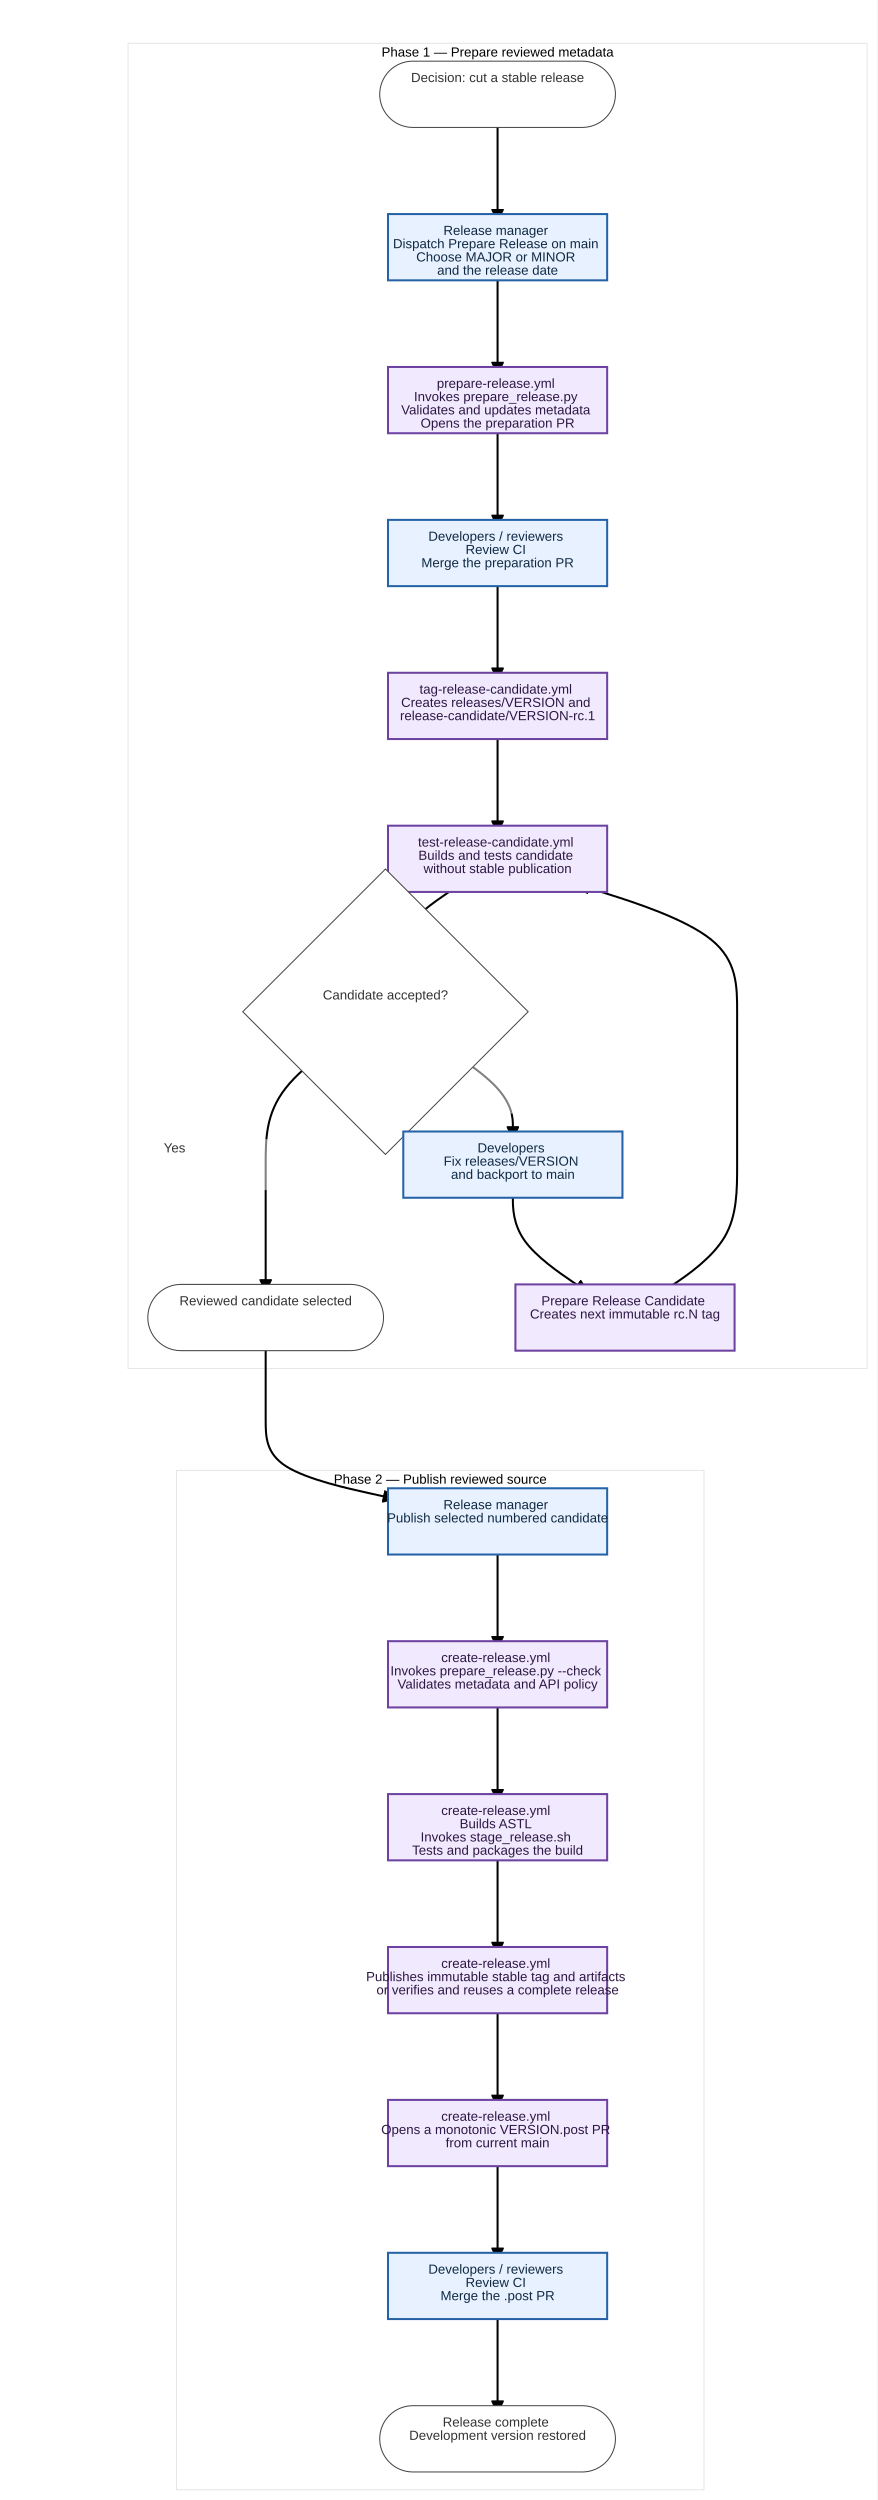
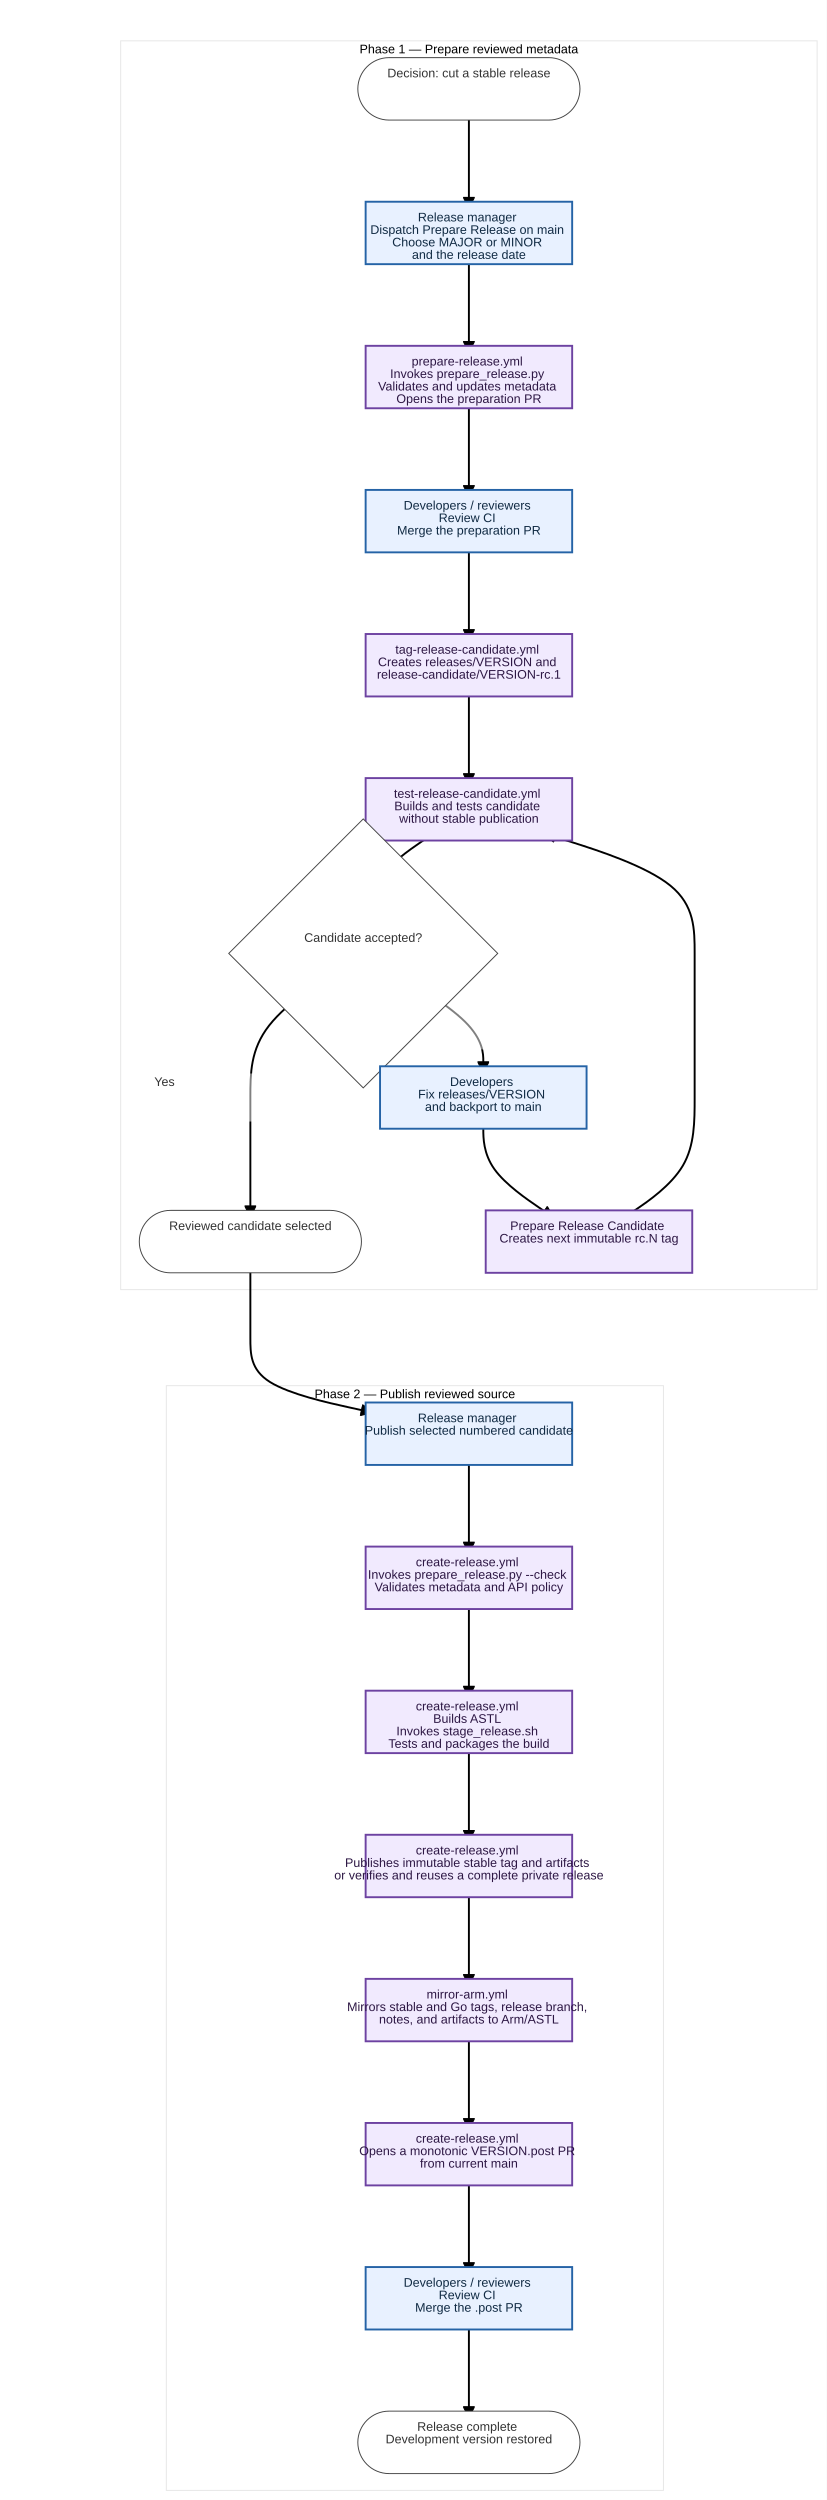
- <svg xmlns="http://www.w3.org/2000/svg" id="mmd_release_process_mmd" viewBox="-125.625 -42.5 860.625 2452.5" role="graphics-document document" aria-roledescription="flowchart-v2">
-   <rect x="-125.625" y="-42.5" width="860.625" height="2452.5" fill="white" />
+ <svg xmlns="http://www.w3.org/2000/svg" id="mmd_release_process_mmd" viewBox="-125.625 -42.5 860.625 2602.5" role="graphics-document document" aria-roledescription="flowchart-v2">
+   <rect x="-125.625" y="-42.5" width="860.625" height="2602.5" fill="white" />
  <style>#mmd_release_process_mmd{font-family:"trebuchet ms",verdana,arial,sans-serif;font-size:13px;fill:#333;}#mmd_release_process_mmd .error-icon{fill:#ffffff;}#mmd_release_process_mmd .error-text{fill:#000000;stroke:#000000;}#mmd_release_process_mmd .edge-thickness-normal{stroke-width:2px;}#mmd_release_process_mmd .edge-thickness-thick{stroke-width:3.5px;}#mmd_release_process_mmd .edge-pattern-solid{stroke-dasharray:0;}#mmd_release_process_mmd .edge-pattern-dashed{stroke-dasharray:3;}#mmd_release_process_mmd .edge-pattern-dotted{stroke-dasharray:2;}#mmd_release_process_mmd .marker{fill:#000000;stroke:#000000;}#mmd_release_process_mmd .marker.cross{stroke:#000000;}#mmd_release_process_mmd svg{font-family:"trebuchet ms",verdana,arial,sans-serif;font-size:13px;}#mmd_release_process_mmd .label{font-family:"trebuchet ms",verdana,arial,sans-serif;color:#333;}#mmd_release_process_mmd .cluster-label text{fill:#000000;}#mmd_release_process_mmd .cluster-label span,#mmd_release_process_mmd p{color:#000000;}#mmd_release_process_mmd .label text,#mmd_release_process_mmd span,#mmd_release_process_mmd p{fill:#333;color:#333;}#mmd_release_process_mmd .node rect,#mmd_release_process_mmd .node circle,#mmd_release_process_mmd .node ellipse,#mmd_release_process_mmd .node polygon,#mmd_release_process_mmd .node path{fill:#ffffff;stroke:#444444;stroke-width:1px;}#mmd_release_process_mmd .flowchart-label text{text-anchor:middle;}#mmd_release_process_mmd .node .katex path{fill:#000;stroke:#000;stroke-width:1px;}#mmd_release_process_mmd .node .label{text-align:center;}#mmd_release_process_mmd .node.clickable{cursor:pointer;}#mmd_release_process_mmd .arrowheadPath{fill:#000000;}#mmd_release_process_mmd .edgePath .path{stroke:#000000;stroke-width:2.0px;}#mmd_release_process_mmd .flowchart-link{stroke:#000000;fill:none;}#mmd_release_process_mmd .edgeLabel{background-color:hsl(-120, 0%, 100%);text-align:center;}#mmd_release_process_mmd .edgeLabel rect{opacity:0.5;background-color:hsl(-120, 0%, 100%);fill:hsl(-120, 0%, 100%);}#mmd_release_process_mmd .labelBkg{background-color:rgba(255, 255, 255, 0.5);}#mmd_release_process_mmd .cluster rect{fill:#ffffff;stroke:hsl(0, 0%, 90%);stroke-width:1px;}#mmd_release_process_mmd .cluster text{fill:#000000;}#mmd_release_process_mmd .cluster span,#mmd_release_process_mmd p{color:#000000;}#mmd_release_process_mmd div.mermaidTooltip{position:absolute;text-align:center;max-width:200px;padding:2px;font-family:"trebuchet ms",verdana,arial,sans-serif;font-size:12px;background:#ffffff;border:1px solid hsl(0, 0%, 90%);border-radius:2px;pointer-events:none;z-index:100;}#mmd_release_process_mmd .flowchartTitleText{text-anchor:middle;font-size:18px;fill:#333;}#mmd_release_process_mmd :root{--mermaid-font-family:"trebuchet ms",verdana,arial,sans-serif;}#mmd_release_process_mmd .human rect{fill:#e8f1ff!important;stroke:#2563a6!important;color:#102a43!important;stroke-width:2px!important;}#mmd_release_process_mmd .human polygon{fill:#e8f1ff!important;stroke:#2563a6!important;color:#102a43!important;stroke-width:2px!important;}#mmd_release_process_mmd .human ellipse{fill:#e8f1ff!important;stroke:#2563a6!important;color:#102a43!important;stroke-width:2px!important;}#mmd_release_process_mmd .human circle{fill:#e8f1ff!important;stroke:#2563a6!important;color:#102a43!important;stroke-width:2px!important;}#mmd_release_process_mmd .human path{fill:#e8f1ff!important;stroke:#2563a6!important;color:#102a43!important;stroke-width:2px!important;}#mmd_release_process_mmd .human tspan{fill:#102a43!important;}#mmd_release_process_mmd .workflow rect{fill:#f1eafe!important;stroke:#6d42a1!important;color:#2d1744!important;stroke-width:2px!important;}#mmd_release_process_mmd .workflow polygon{fill:#f1eafe!important;stroke:#6d42a1!important;color:#2d1744!important;stroke-width:2px!important;}#mmd_release_process_mmd .workflow ellipse{fill:#f1eafe!important;stroke:#6d42a1!important;color:#2d1744!important;stroke-width:2px!important;}#mmd_release_process_mmd .workflow circle{fill:#f1eafe!important;stroke:#6d42a1!important;color:#2d1744!important;stroke-width:2px!important;}#mmd_release_process_mmd .workflow path{fill:#f1eafe!important;stroke:#6d42a1!important;color:#2d1744!important;stroke-width:2px!important;}#mmd_release_process_mmd .workflow tspan{fill:#2d1744!important;}</style>
  <g>
    <marker id="mmd_release_process_mmd_flowchart-pointEnd" class="marker flowchart" viewBox="0 0 10 10" refX="6" refY="5" markerUnits="userSpaceOnUse" markerWidth="12" markerHeight="12" orient="auto">
      <path d="M 0 0 L 10 5 L 0 10 z" class="arrowMarkerPath" style="stroke-width: 1; stroke-dasharray: 1,0;" />
    </marker>
    <marker id="mmd_release_process_mmd_flowchart-pointStart" class="marker flowchart" viewBox="0 0 10 10" refX="4.5" refY="5" markerUnits="userSpaceOnUse" markerWidth="12" markerHeight="12" orient="auto">
      <path d="M 0 5 L 10 10 L 10 0 z" class="arrowMarkerPath" style="stroke-width: 1; stroke-dasharray: 1,0;" />
    </marker>
    <marker id="mmd_release_process_mmd_flowchart-circleEnd" class="marker flowchart" viewBox="0 0 10 10" refX="11" refY="5" markerUnits="userSpaceOnUse" markerWidth="11" markerHeight="11" orient="auto">
      <circle cx="5" cy="5" r="5" class="arrowMarkerPath" style="stroke-width: 1; stroke-dasharray: 1,0;" />
    </marker>
    <marker id="mmd_release_process_mmd_flowchart-circleStart" class="marker flowchart" viewBox="0 0 10 10" refX="-1" refY="5" markerUnits="userSpaceOnUse" markerWidth="11" markerHeight="11" orient="auto">
      <circle cx="5" cy="5" r="5" class="arrowMarkerPath" style="stroke-width: 1; stroke-dasharray: 1,0;" />
    </marker>
    <marker id="mmd_release_process_mmd_flowchart-crossEnd" class="marker cross flowchart" viewBox="0 0 11 11" refX="12" refY="5.2" markerUnits="userSpaceOnUse" markerWidth="11" markerHeight="11" orient="auto">
      <path d="M 1,1 l 9,9 M 10,1 l -9,9" class="arrowMarkerPath" style="stroke-width: 2; stroke-dasharray: 1,0;" />
    </marker>
    <marker id="mmd_release_process_mmd_flowchart-crossStart" class="marker cross flowchart" viewBox="0 0 11 11" refX="-1" refY="5.2" markerUnits="userSpaceOnUse" markerWidth="11" markerHeight="11" orient="auto">
      <path d="M 1,1 l 9,9 M 10,1 l -9,9" class="arrowMarkerPath" style="stroke-width: 2; stroke-dasharray: 1,0;" />
    </marker>
    <g class="root">
      <g class="clusters">
        <g class="cluster default flowchart-label" id="phase2">
-           <rect style="" rx="0" ry="0" x="47.5" y="1400" width="517.5" height="1000" />
+           <rect style="" rx="0" ry="0" x="47.5" y="1400" width="517.5" height="1150" />
          <g class="cluster-label" transform="translate(306.25, 1400)">
            <text style="">
              <tspan xml:space="preserve" dy="1em" x="0" class="row">Phase 2 — Publish reviewed source</tspan>
            </text>
          </g>
        </g>
        <g class="cluster default flowchart-label" id="phase1">
          <rect style="" rx="0" ry="0" x="0" y="0" width="725" height="1300" />
          <g class="cluster-label" transform="translate(362.5, 0)">
            <text style="">
              <tspan xml:space="preserve" dy="1em" x="0" class="row">Phase 1 — Prepare reviewed metadata</tspan>
            </text>
          </g>
        </g>
      </g>
      <g class="edgePaths">
        <path d="M362.5,75L362.5,83.333C362.5,91.667,362.5,108.333,362.5,124.117C362.5,139.9,362.5,154.8,362.5,162.25L362.5,169.7" id="L-decide-dispatchPrepare-0" class="edge-thickness-normal edge-pattern-solid flowchart-link LS-decide LE-dispatchPrepare" style="fill:none;" marker-end="url(#mmd_release_process_mmd_flowchart-pointEnd)" />
        <path d="M362.5,225L362.5,233.333C362.5,241.667,362.5,258.333,362.5,274.117C362.5,289.9,362.5,304.8,362.5,312.25L362.5,319.7" id="L-dispatchPrepare-prepare-0" class="edge-thickness-normal edge-pattern-solid flowchart-link LS-dispatchPrepare LE-prepare" style="fill:none;" marker-end="url(#mmd_release_process_mmd_flowchart-pointEnd)" />
        <path d="M362.5,375L362.5,383.333C362.5,391.667,362.5,408.333,362.5,424.117C362.5,439.9,362.5,454.8,362.5,462.25L362.5,469.7" id="L-prepare-mergePrepare-0" class="edge-thickness-normal edge-pattern-solid flowchart-link LS-prepare LE-mergePrepare" style="fill:none;" marker-end="url(#mmd_release_process_mmd_flowchart-pointEnd)" />
        <path d="M362.5,525L362.5,533.333C362.5,541.667,362.5,558.333,362.5,574.117C362.5,589.9,362.5,604.8,362.5,612.25L362.5,619.7" id="L-mergePrepare-candidate-0" class="edge-thickness-normal edge-pattern-solid flowchart-link LS-mergePrepare LE-candidate" style="fill:none;" marker-end="url(#mmd_release_process_mmd_flowchart-pointEnd)" />
        <path d="M362.5,675L362.5,683.333C362.5,691.667,362.5,708.333,362.5,724.117C362.5,739.9,362.5,754.8,362.5,762.25L362.5,769.7" id="L-candidate-testCandidate-0" class="edge-thickness-normal edge-pattern-solid flowchart-link LS-candidate LE-testCandidate" style="fill:none;" marker-end="url(#mmd_release_process_mmd_flowchart-pointEnd)" />
        <path d="M325.833,825L313.611,833.333C301.389,841.667,276.944,858.333,264.722,878.283C252.5,898.233,252.5,921.467,252.5,933.083L252.5,944.7" id="L-testCandidate-candidateOk-0" class="edge-thickness-normal edge-pattern-solid flowchart-link LS-testCandidate LE-candidateOk" style="fill:none;" marker-end="url(#mmd_release_process_mmd_flowchart-pointEnd)" />
        <path d="M262.375,956.125L281.563,967.604C300.75,979.083,339.125,1002.042,358.313,1020.971C377.5,1039.9,377.5,1054.8,377.5,1062.25L377.5,1069.7" id="L-candidateOk-fix-0" class="edge-thickness-normal edge-pattern-solid flowchart-link LS-candidateOk LE-fix" style="fill:none;" marker-end="url(#mmd_release_process_mmd_flowchart-pointEnd)" />
        <path d="M377.5,1125L377.5,1133.333C377.5,1141.667,377.5,1158.333,388.992,1174.502C400.485,1190.671,423.47,1206.343,434.962,1214.179L446.454,1222.014" id="L-fix-nextCandidate-0" class="edge-thickness-normal edge-pattern-solid flowchart-link LS-fix LE-nextCandidate" style="fill:none;" marker-end="url(#mmd_release_process_mmd_flowchart-pointEnd)" />
        <path d="M524.167,1225L536.389,1216.667C548.611,1208.333,573.056,1191.667,585.278,1170.833C597.5,1150,597.5,1125,597.5,1100C597.5,1075,597.5,1050,597.5,1025C597.5,1000,597.5,975,597.5,950C597.5,925,597.5,900,572.23,879.435C546.961,858.87,496.422,842.741,471.152,834.676L445.882,826.611" id="L-nextCandidate-testCandidate-0" class="edge-thickness-normal edge-pattern-solid flowchart-link LS-nextCandidate LE-testCandidate" style="fill:none;" marker-end="url(#mmd_release_process_mmd_flowchart-pointEnd)" />
        <path d="M252.5,950L232.917,962.5C213.333,975,174.167,1000,154.583,1025C135,1050,135,1075,135,1100C135,1125,135,1150,135,1169.95C135,1189.9,135,1204.8,135,1212.25L135,1219.7" id="L-candidateOk-approved-0" class="edge-thickness-normal edge-pattern-solid flowchart-link LS-candidateOk LE-approved" style="fill:none;" marker-end="url(#mmd_release_process_mmd_flowchart-pointEnd)" />
        <path d="M362.5,1475L362.5,1483.333C362.5,1491.667,362.5,1508.333,362.5,1524.117C362.5,1539.9,362.5,1554.8,362.5,1562.25L362.5,1569.7" id="L-dispatchRelease-verify-0" class="edge-thickness-normal edge-pattern-solid flowchart-link LS-dispatchRelease LE-verify" style="fill:none;" marker-end="url(#mmd_release_process_mmd_flowchart-pointEnd)" />
        <path d="M362.5,1625L362.5,1633.333C362.5,1641.667,362.5,1658.333,362.5,1674.117C362.5,1689.9,362.5,1704.8,362.5,1712.25L362.5,1719.7" id="L-verify-stage-0" class="edge-thickness-normal edge-pattern-solid flowchart-link LS-verify LE-stage" style="fill:none;" marker-end="url(#mmd_release_process_mmd_flowchart-pointEnd)" />
        <path d="M362.5,1775L362.5,1783.333C362.5,1791.667,362.5,1808.333,362.5,1824.117C362.5,1839.9,362.5,1854.8,362.5,1862.25L362.5,1869.7" id="L-stage-publish-0" class="edge-thickness-normal edge-pattern-solid flowchart-link LS-stage LE-publish" style="fill:none;" marker-end="url(#mmd_release_process_mmd_flowchart-pointEnd)" />
-         <path d="M362.5,1925L362.5,1933.333C362.5,1941.667,362.5,1958.333,362.5,1974.117C362.5,1989.9,362.5,2004.8,362.5,2012.25L362.5,2019.7" id="L-publish-postPr-0" class="edge-thickness-normal edge-pattern-solid flowchart-link LS-publish LE-postPr" style="fill:none;" marker-end="url(#mmd_release_process_mmd_flowchart-pointEnd)" />
-         <path d="M362.5,2075L362.5,2083.333C362.5,2091.667,362.5,2108.333,362.5,2124.117C362.5,2139.9,362.5,2154.8,362.5,2162.25L362.5,2169.7" id="L-postPr-mergePost-0" class="edge-thickness-normal edge-pattern-solid flowchart-link LS-postPr LE-mergePost" style="fill:none;" marker-end="url(#mmd_release_process_mmd_flowchart-pointEnd)" />
-         <path d="M362.5,2225L362.5,2233.333C362.5,2241.667,362.5,2258.333,362.5,2274.117C362.5,2289.9,362.5,2304.8,362.5,2312.25L362.5,2319.7" id="L-mergePost-done-0" class="edge-thickness-normal edge-pattern-solid flowchart-link LS-mergePost LE-done" style="fill:none;" marker-end="url(#mmd_release_process_mmd_flowchart-pointEnd)" />
+         <path d="M362.5,1925L362.5,1933.333C362.5,1941.667,362.5,1958.333,362.5,1974.117C362.5,1989.9,362.5,2004.8,362.5,2012.25L362.5,2019.7" id="L-publish-publicPublish-0" class="edge-thickness-normal edge-pattern-solid flowchart-link LS-publish LE-publicPublish" style="fill:none;" marker-end="url(#mmd_release_process_mmd_flowchart-pointEnd)" />
+         <path d="M362.5,2075L362.5,2083.333C362.5,2091.667,362.5,2108.333,362.5,2124.117C362.5,2139.9,362.5,2154.8,362.5,2162.25L362.5,2169.7" id="L-publicPublish-postPr-0" class="edge-thickness-normal edge-pattern-solid flowchart-link LS-publicPublish LE-postPr" style="fill:none;" marker-end="url(#mmd_release_process_mmd_flowchart-pointEnd)" />
+         <path d="M362.5,2225L362.5,2233.333C362.5,2241.667,362.5,2258.333,362.5,2274.117C362.5,2289.9,362.5,2304.8,362.5,2312.25L362.5,2319.7" id="L-postPr-mergePost-0" class="edge-thickness-normal edge-pattern-solid flowchart-link LS-postPr LE-mergePost" style="fill:none;" marker-end="url(#mmd_release_process_mmd_flowchart-pointEnd)" />
+         <path d="M362.5,2375L362.5,2383.333C362.5,2391.667,362.5,2408.333,362.5,2424.117C362.5,2439.9,362.5,2454.8,362.5,2462.25L362.5,2469.7" id="L-mergePost-done-0" class="edge-thickness-normal edge-pattern-solid flowchart-link LS-mergePost LE-done" style="fill:none;" marker-end="url(#mmd_release_process_mmd_flowchart-pointEnd)" />
        <path d="M135,1275L135,1279.167C135,1283.333,135,1291.667,135,1304.167C135,1316.667,135,1333.333,135,1350C135,1366.667,135,1383.333,155.387,1396.147C175.775,1408.961,216.549,1417.923,236.936,1422.404L257.324,1426.884" id="L-approved-dispatchRelease-0" class="edge-thickness-normal edge-pattern-solid flowchart-link LS-approved LE-dispatchRelease" style="fill:none;" marker-end="url(#mmd_release_process_mmd_flowchart-pointEnd)" />
        <path d="M487.5,1275L487.5,1279.167C487.5,1283.333,487.5,1291.667,487.5,1304.167C487.5,1316.667,487.5,1333.333,487.5,1350C487.5,1366.667,487.5,1383.333,477.083,1395.833C466.667,1408.333,445.833,1416.667,435.417,1420.833L425,1425" id="L-nextCandidate-dispatchRelease-0" class="edge-thickness-thick edge-pattern-solid flowchart-link LS-nextCandidate LE-dispatchRelease" style="stroke-width: 0;fill:none;" />
      </g>
      <g class="edgeLabels">
        <g class="edgeLabel" transform="translate(377.5, 1025)">
          <g class="label" transform="translate(-100, -25)">
            <rect rx="0" ry="0" width="200" height="50" />
            <text style="">
              <tspan xml:space="preserve" dy="1em" x="0" class="row">No</tspan>
            </text>
          </g>
        </g>
        <g class="edgeLabel" transform="translate(135, 1100)">
          <g class="label" transform="translate(-100, -25)">
            <rect rx="0" ry="0" width="200" height="50" />
            <text style="">
              <tspan xml:space="preserve" dy="1em" x="0" class="row">Yes</tspan>
            </text>
          </g>
        </g>
      </g>
      <g class="nodes">
        <g class="node default human flowchart-label" id="flowchart-dispatchRelease-23" data-node="true" data-id="dispatchRelease" transform="translate(362.5, 1450)">
          <rect class="basic label-container" style="" rx="0" ry="0" x="-107.5" y="-32.5" width="215" height="65" />
          <g class="label" style="" transform="translate(0, -25)">
            <rect />
            <text style="">
              <tspan xml:space="preserve" dy="1em" x="0" class="row">Release manager</tspan>
              <tspan xml:space="preserve" dy="1em" x="0" class="row">Publish selected numbered candidate</tspan>
            </text>
          </g>
        </g>
        <g class="node default workflow flowchart-label" id="flowchart-verify-24" data-node="true" data-id="verify" transform="translate(362.5, 1600)">
          <rect class="basic label-container" style="" rx="0" ry="0" x="-107.5" y="-32.5" width="215" height="65" />
          <g class="label" style="" transform="translate(0, -25)">
            <rect />
            <text style="">
              <tspan xml:space="preserve" dy="1em" x="0" class="row">create-release.yml</tspan>
              <tspan xml:space="preserve" dy="1em" x="0" class="row">Invokes prepare_release.py --check</tspan>
              <tspan xml:space="preserve" dy="1em" x="0" class="row">Validates metadata and API policy</tspan>
            </text>
          </g>
        </g>
        <g class="node default workflow flowchart-label" id="flowchart-stage-25" data-node="true" data-id="stage" transform="translate(362.5, 1750)">
          <rect class="basic label-container" style="" rx="0" ry="0" x="-107.5" y="-32.5" width="215" height="65" />
          <g class="label" style="" transform="translate(0, -25)">
            <rect />
            <text style="">
              <tspan xml:space="preserve" dy="1em" x="0" class="row">create-release.yml</tspan>
              <tspan xml:space="preserve" dy="1em" x="0" class="row">Builds ASTL</tspan>
              <tspan xml:space="preserve" dy="1em" x="0" class="row">Invokes stage_release.sh</tspan>
              <tspan xml:space="preserve" dy="1em" x="0" class="row">Tests and packages the build</tspan>
            </text>
          </g>
        </g>
        <g class="node default workflow flowchart-label" id="flowchart-publish-26" data-node="true" data-id="publish" transform="translate(362.5, 1900)">
          <rect class="basic label-container" style="" rx="0" ry="0" x="-107.5" y="-32.5" width="215" height="65" />
          <g class="label" style="" transform="translate(0, -25)">
            <rect />
            <text style="">
              <tspan xml:space="preserve" dy="1em" x="0" class="row">create-release.yml</tspan>
              <tspan xml:space="preserve" dy="1em" x="0" class="row">Publishes immutable stable tag and artifacts</tspan>
-               <tspan xml:space="preserve" dy="1em" x="0" class="row">or verifies and reuses a complete release</tspan>
-             </text>
-           </g>
-         </g>
-         <g class="node default workflow flowchart-label" id="flowchart-postPr-27" data-node="true" data-id="postPr" transform="translate(362.5, 2050)">
+               <tspan xml:space="preserve" dy="1em" x="0" class="row">or verifies and reuses a complete private release</tspan>
+             </text>
+           </g>
+         </g>
+         <g class="node default workflow flowchart-label" id="flowchart-publicPublish-27" data-node="true" data-id="publicPublish" transform="translate(362.5, 2050)">
+           <rect class="basic label-container" style="" rx="0" ry="0" x="-107.5" y="-32.5" width="215" height="65" />
+           <g class="label" style="" transform="translate(0, -25)">
+             <rect />
+             <text style="">
+               <tspan xml:space="preserve" dy="1em" x="0" class="row">mirror-arm.yml</tspan>
+               <tspan xml:space="preserve" dy="1em" x="0" class="row">Mirrors stable and Go tags, release branch,</tspan>
+               <tspan xml:space="preserve" dy="1em" x="0" class="row">notes, and artifacts to Arm/ASTL</tspan>
+             </text>
+           </g>
+         </g>
+         <g class="node default workflow flowchart-label" id="flowchart-postPr-28" data-node="true" data-id="postPr" transform="translate(362.5, 2200)">
          <rect class="basic label-container" style="" rx="0" ry="0" x="-107.5" y="-32.5" width="215" height="65" />
          <g class="label" style="" transform="translate(0, -25)">
            <rect />
            <text style="">
              <tspan xml:space="preserve" dy="1em" x="0" class="row">create-release.yml</tspan>
              <tspan xml:space="preserve" dy="1em" x="0" class="row">Opens a monotonic VERSION.post PR</tspan>
              <tspan xml:space="preserve" dy="1em" x="0" class="row">from current main</tspan>
            </text>
          </g>
        </g>
-         <g class="node default human flowchart-label" id="flowchart-mergePost-28" data-node="true" data-id="mergePost" transform="translate(362.5, 2200)">
+         <g class="node default human flowchart-label" id="flowchart-mergePost-29" data-node="true" data-id="mergePost" transform="translate(362.5, 2350)">
          <rect class="basic label-container" style="" rx="0" ry="0" x="-107.5" y="-32.5" width="215" height="65" />
          <g class="label" style="" transform="translate(0, -25)">
            <rect />
            <text style="">
              <tspan xml:space="preserve" dy="1em" x="0" class="row">Developers / reviewers</tspan>
              <tspan xml:space="preserve" dy="1em" x="0" class="row">Review CI</tspan>
              <tspan xml:space="preserve" dy="1em" x="0" class="row">Merge the .post PR</tspan>
            </text>
          </g>
        </g>
-         <g class="node default default flowchart-label" id="flowchart-done-29" data-node="true" data-id="done" transform="translate(362.5, 2350)">
+         <g class="node default default flowchart-label" id="flowchart-done-30" data-node="true" data-id="done" transform="translate(362.5, 2500)">
          <rect style="" rx="32.5" ry="32.5" x="-115.625" y="-32.5" width="231.25" height="65" />
          <g class="label" style="" transform="translate(0, -25)">
            <rect />
            <text style="">
              <tspan xml:space="preserve" dy="1em" x="0" class="row">Release complete</tspan>
              <tspan xml:space="preserve" dy="1em" x="0" class="row">Development version restored</tspan>
            </text>
          </g>
        </g>
        <g class="node default default flowchart-label" id="flowchart-decide-0" data-node="true" data-id="decide" transform="translate(362.5, 50)">
          <rect style="" rx="32.5" ry="32.5" x="-115.625" y="-32.5" width="231.25" height="65" />
          <g class="label" style="" transform="translate(0, -25)">
            <rect />
            <text style="">
              <tspan xml:space="preserve" dy="1em" x="0" class="row">Decision: cut a stable release</tspan>
            </text>
          </g>
        </g>
        <g class="node default human flowchart-label" id="flowchart-dispatchPrepare-1" data-node="true" data-id="dispatchPrepare" transform="translate(362.5, 200)">
          <rect class="basic label-container" style="" rx="0" ry="0" x="-107.5" y="-32.5" width="215" height="65" />
          <g class="label" style="" transform="translate(0, -25)">
            <rect />
            <text style="">
              <tspan xml:space="preserve" dy="1em" x="0" class="row">Release manager</tspan>
              <tspan xml:space="preserve" dy="1em" x="0" class="row">Dispatch Prepare Release on main</tspan>
              <tspan xml:space="preserve" dy="1em" x="0" class="row">Choose MAJOR or MINOR</tspan>
              <tspan xml:space="preserve" dy="1em" x="0" class="row">and the release date</tspan>
            </text>
          </g>
        </g>
        <g class="node default workflow flowchart-label" id="flowchart-prepare-2" data-node="true" data-id="prepare" transform="translate(362.5, 350)">
          <rect class="basic label-container" style="" rx="0" ry="0" x="-107.5" y="-32.5" width="215" height="65" />
          <g class="label" style="" transform="translate(0, -25)">
            <rect />
            <text style="">
              <tspan xml:space="preserve" dy="1em" x="0" class="row">prepare-release.yml</tspan>
              <tspan xml:space="preserve" dy="1em" x="0" class="row">Invokes prepare_release.py</tspan>
              <tspan xml:space="preserve" dy="1em" x="0" class="row">Validates and updates metadata</tspan>
              <tspan xml:space="preserve" dy="1em" x="0" class="row">Opens the preparation PR</tspan>
            </text>
          </g>
        </g>
        <g class="node default human flowchart-label" id="flowchart-mergePrepare-3" data-node="true" data-id="mergePrepare" transform="translate(362.5, 500)">
          <rect class="basic label-container" style="" rx="0" ry="0" x="-107.5" y="-32.5" width="215" height="65" />
          <g class="label" style="" transform="translate(0, -25)">
            <rect />
            <text style="">
              <tspan xml:space="preserve" dy="1em" x="0" class="row">Developers / reviewers</tspan>
              <tspan xml:space="preserve" dy="1em" x="0" class="row">Review CI</tspan>
              <tspan xml:space="preserve" dy="1em" x="0" class="row">Merge the preparation PR</tspan>
            </text>
          </g>
        </g>
        <g class="node default workflow flowchart-label" id="flowchart-candidate-4" data-node="true" data-id="candidate" transform="translate(362.5, 650)">
          <rect class="basic label-container" style="" rx="0" ry="0" x="-107.5" y="-32.5" width="215" height="65" />
          <g class="label" style="" transform="translate(0, -25)">
            <rect />
            <text style="">
              <tspan xml:space="preserve" dy="1em" x="0" class="row">tag-release-candidate.yml</tspan>
              <tspan xml:space="preserve" dy="1em" x="0" class="row">Creates releases/VERSION and</tspan>
              <tspan xml:space="preserve" dy="1em" x="0" class="row">release-candidate/VERSION-rc.1</tspan>
            </text>
          </g>
        </g>
        <g class="node default workflow flowchart-label" id="flowchart-testCandidate-5" data-node="true" data-id="testCandidate" transform="translate(362.5, 800)">
          <rect class="basic label-container" style="" rx="0" ry="0" x="-107.5" y="-32.5" width="215" height="65" />
          <g class="label" style="" transform="translate(0, -25)">
            <rect />
            <text style="">
              <tspan xml:space="preserve" dy="1em" x="0" class="row">test-release-candidate.yml</tspan>
              <tspan xml:space="preserve" dy="1em" x="0" class="row">Builds and tests candidate</tspan>
              <tspan xml:space="preserve" dy="1em" x="0" class="row">without stable publication</tspan>
            </text>
          </g>
        </g>
        <g class="node default default flowchart-label" id="flowchart-candidateOk-6" data-node="true" data-id="candidateOk" transform="translate(252.5, 950)">
          <polygon points="140,0 280,-140 140,-280 0,-140" class="label-container" transform="translate(-140,140)" style="" />
          <g class="label" style="" transform="translate(0, -25)">
            <rect />
            <text style="">
              <tspan xml:space="preserve" dy="1em" x="0" class="row">Candidate accepted?</tspan>
            </text>
          </g>
        </g>
        <g class="node default human flowchart-label" id="flowchart-fix-7" data-node="true" data-id="fix" transform="translate(377.5, 1100)">
          <rect class="basic label-container" style="" rx="0" ry="0" x="-107.5" y="-32.5" width="215" height="65" />
          <g class="label" style="" transform="translate(0, -25)">
            <rect />
            <text style="">
              <tspan xml:space="preserve" dy="1em" x="0" class="row">Developers</tspan>
              <tspan xml:space="preserve" dy="1em" x="0" class="row">Fix releases/VERSION</tspan>
              <tspan xml:space="preserve" dy="1em" x="0" class="row">and backport to main</tspan>
            </text>
          </g>
        </g>
        <g class="node default workflow flowchart-label" id="flowchart-nextCandidate-8" data-node="true" data-id="nextCandidate" transform="translate(487.5, 1250)">
          <rect class="basic label-container" style="" rx="0" ry="0" x="-107.5" y="-32.5" width="215" height="65" />
          <g class="label" style="" transform="translate(0, -25)">
            <rect />
            <text style="">
              <tspan xml:space="preserve" dy="1em" x="0" class="row">Prepare Release Candidate</tspan>
              <tspan xml:space="preserve" dy="1em" x="0" class="row">Creates next immutable rc.N tag</tspan>
            </text>
          </g>
        </g>
        <g class="node default default flowchart-label" id="flowchart-approved-9" data-node="true" data-id="approved" transform="translate(135, 1250)">
          <rect style="" rx="32.5" ry="32.5" x="-115.625" y="-32.5" width="231.25" height="65" />
          <g class="label" style="" transform="translate(0, -25)">
            <rect />
            <text style="">
              <tspan xml:space="preserve" dy="1em" x="0" class="row">Reviewed candidate selected</tspan>
            </text>
          </g>
        </g>
      </g>
    </g>
  </g>
</svg>
